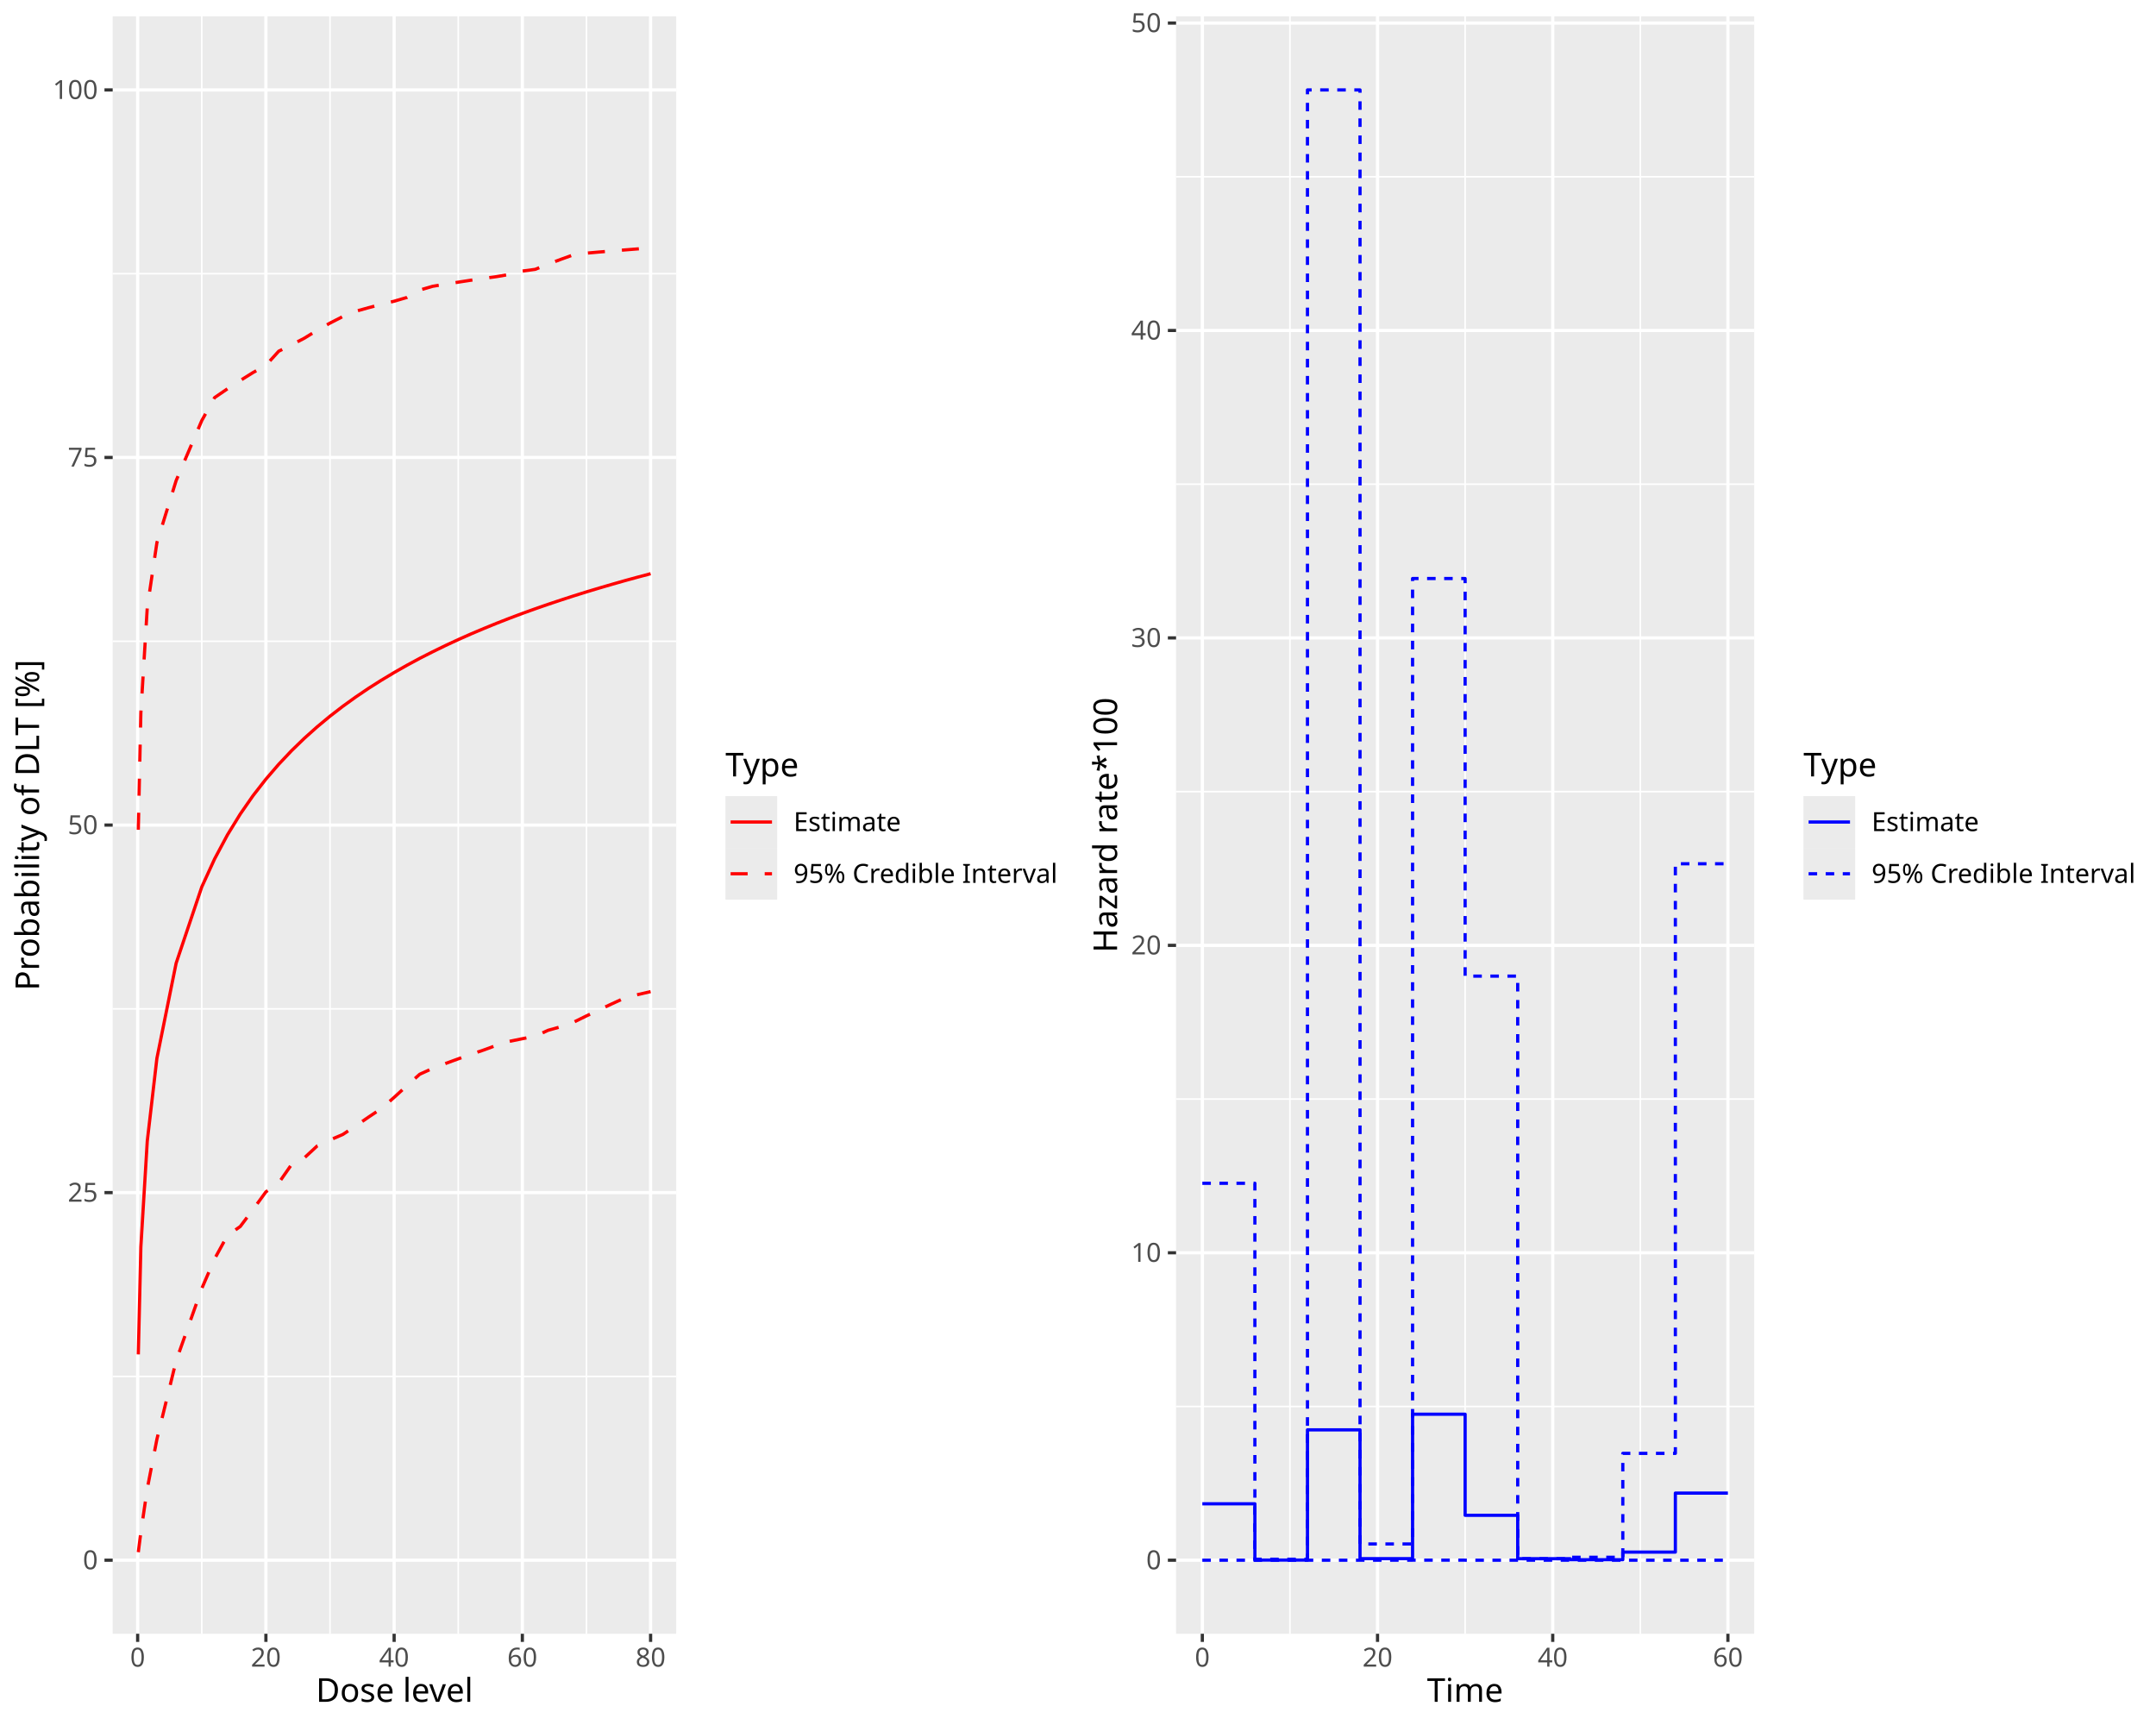
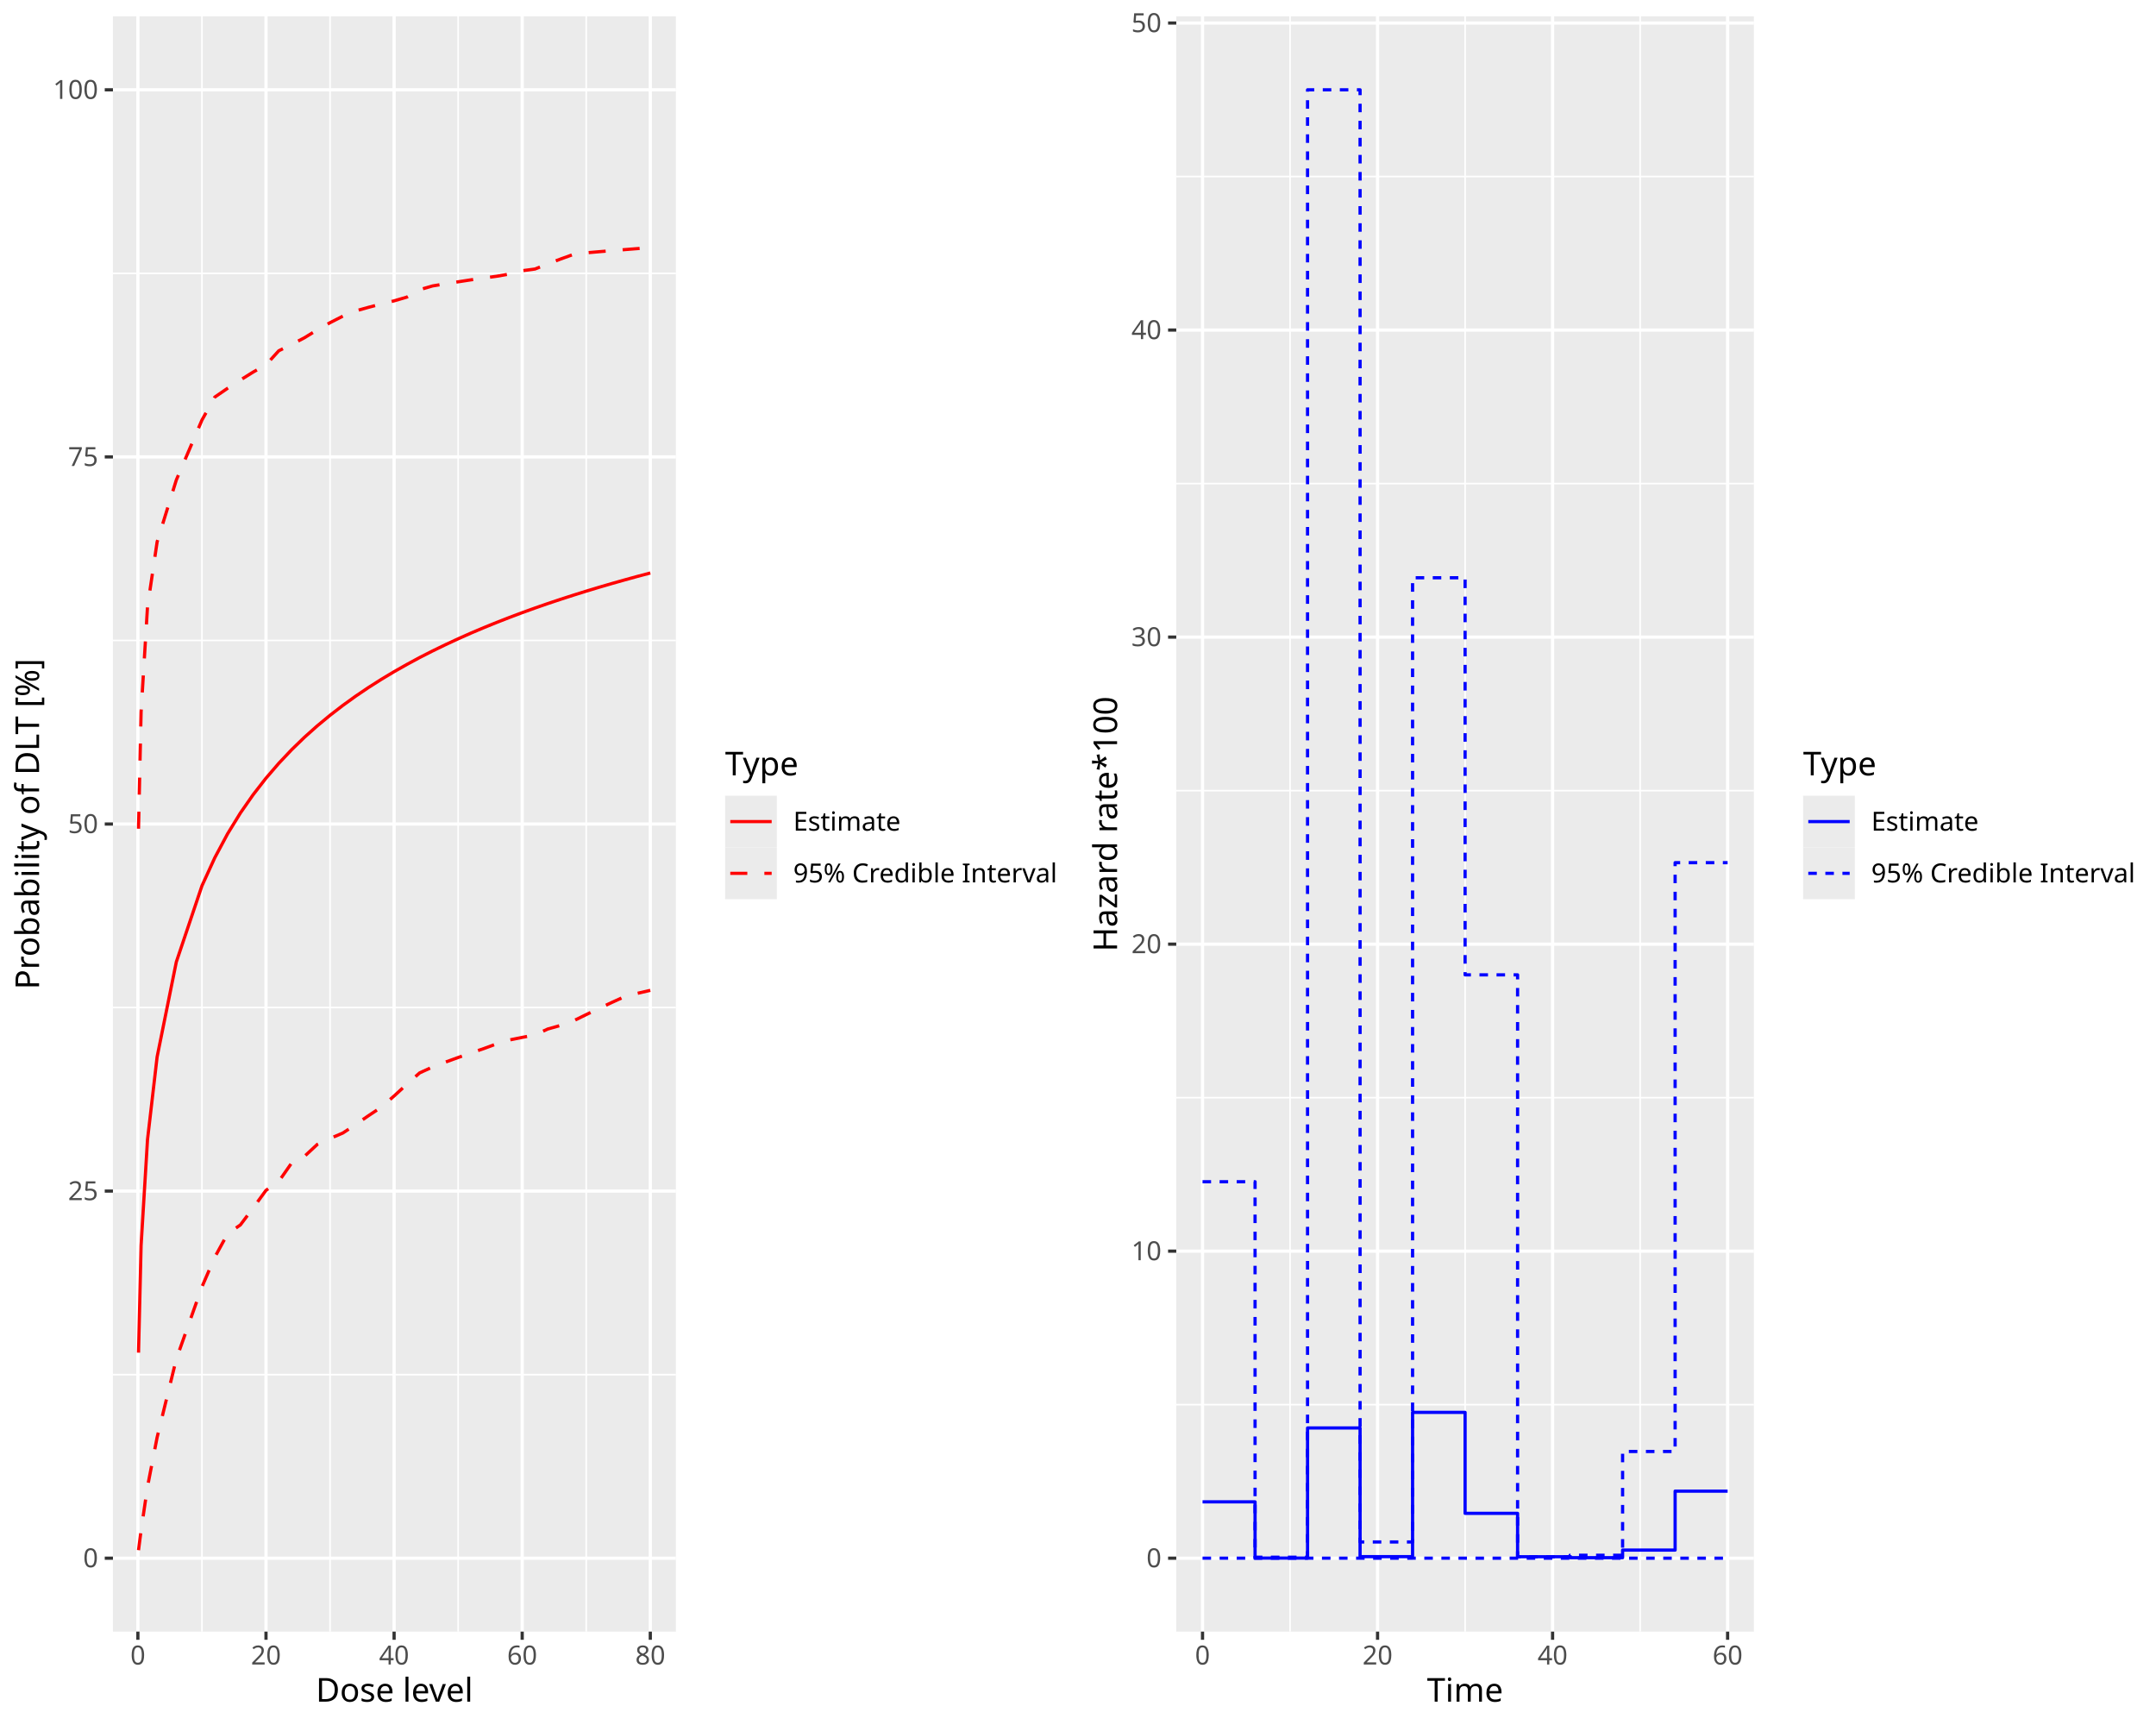
<svg xmlns="http://www.w3.org/2000/svg" class="svglite" data-engine-version="2.0" width="720.00pt" height="576.00pt" viewBox="0 0 720.00 576.00">
  <defs>
    <style type="text/css">
    .svglite line, .svglite polyline, .svglite polygon, .svglite path, .svglite rect, .svglite circle {
      fill: none;
      stroke: #000000;
      stroke-linecap: round;
      stroke-linejoin: round;
      stroke-miterlimit: 10.00;
    }
  </style>
  </defs>
  <rect width="100%" height="100%" style="stroke: none; fill: #FFFFFF;" />
  <defs>
    <clipPath id="cpMC4wMHw3MjAuMDB8MC4wMHw1NzYuMDA=">
      <rect x="0.00" y="0.00" width="720.00" height="576.00" />
    </clipPath>
  </defs>
  <g clip-path="url(#cpMC4wMHw3MjAuMDB8MC4wMHw1NzYuMDA=)">
</g>
  <defs>
    <clipPath id="cpMC4wMHwzNjAuMDB8MC4wMHw1NzYuMDA=">
      <rect x="0.00" y="0.00" width="360.00" height="576.00" />
    </clipPath>
  </defs>
  <g clip-path="url(#cpMC4wMHwzNjAuMDB8MC4wMHw1NzYuMDA=)">
    <rect x="0.00" y="0.00" width="360.00" height="576.00" style="stroke-width: 1.07; stroke: #FFFFFF; fill: #FFFFFF;" />
  </g>
  <g clip-path="url(#cpMC4wMHw3MjAuMDB8MC4wMHw1NzYuMDA=)">
</g>
  <defs>
-     <clipPath id="cpMzcuNjN8MjI1LjgyfDUuNDh8NTQ1LjUy">
-       <rect x="37.63" y="5.48" width="188.19" height="540.04" />
+     <clipPath id="cpMzcuNzJ8MjI1LjcxfDUuNDh8NTQ0Ljgx">
+       <rect x="37.72" y="5.48" width="187.99" height="539.33" />
    </clipPath>
  </defs>
-   <g clip-path="url(#cpMzcuNjN8MjI1LjgyfDUuNDh8NTQ1LjUy)">
-     <rect x="37.63" y="5.48" width="188.19" height="540.04" style="stroke-width: 1.07; stroke: none; fill: #EBEBEB;" />
-     <polyline points="37.63,459.60 225.82,459.60 " style="stroke-width: 0.53; stroke: #FFFFFF; stroke-linecap: butt;" />
-     <polyline points="37.63,336.87 225.82,336.87 " style="stroke-width: 0.53; stroke: #FFFFFF; stroke-linecap: butt;" />
-     <polyline points="37.63,214.13 225.82,214.13 " style="stroke-width: 0.53; stroke: #FFFFFF; stroke-linecap: butt;" />
-     <polyline points="37.63,91.39 225.82,91.39 " style="stroke-width: 0.53; stroke: #FFFFFF; stroke-linecap: butt;" />
-     <polyline points="67.38,545.52 67.38,5.48 " style="stroke-width: 0.53; stroke: #FFFFFF; stroke-linecap: butt;" />
-     <polyline points="110.21,545.52 110.21,5.48 " style="stroke-width: 0.53; stroke: #FFFFFF; stroke-linecap: butt;" />
-     <polyline points="153.03,545.52 153.03,5.48 " style="stroke-width: 0.53; stroke: #FFFFFF; stroke-linecap: butt;" />
-     <polyline points="195.85,545.52 195.85,5.48 " style="stroke-width: 0.53; stroke: #FFFFFF; stroke-linecap: butt;" />
-     <polyline points="37.63,520.97 225.82,520.97 " style="stroke-width: 1.07; stroke: #FFFFFF; stroke-linecap: butt;" />
-     <polyline points="37.63,398.23 225.82,398.23 " style="stroke-width: 1.07; stroke: #FFFFFF; stroke-linecap: butt;" />
-     <polyline points="37.63,275.50 225.82,275.50 " style="stroke-width: 1.07; stroke: #FFFFFF; stroke-linecap: butt;" />
-     <polyline points="37.63,152.76 225.82,152.76 " style="stroke-width: 1.07; stroke: #FFFFFF; stroke-linecap: butt;" />
-     <polyline points="37.63,30.03 225.82,30.03 " style="stroke-width: 1.07; stroke: #FFFFFF; stroke-linecap: butt;" />
-     <polyline points="45.97,545.52 45.97,5.48 " style="stroke-width: 1.07; stroke: #FFFFFF; stroke-linecap: butt;" />
-     <polyline points="88.80,545.52 88.80,5.48 " style="stroke-width: 1.07; stroke: #FFFFFF; stroke-linecap: butt;" />
-     <polyline points="131.62,545.52 131.62,5.48 " style="stroke-width: 1.07; stroke: #FFFFFF; stroke-linecap: butt;" />
-     <polyline points="174.44,545.52 174.44,5.48 " style="stroke-width: 1.07; stroke: #FFFFFF; stroke-linecap: butt;" />
-     <polyline points="217.27,545.52 217.27,5.48 " style="stroke-width: 1.07; stroke: #FFFFFF; stroke-linecap: butt;" />
-     <polyline points="46.19,518.29 47.04,511.64 49.18,497.09 52.40,480.57 58.82,454.40 67.38,430.26 71.67,420.34 75.95,412.53 80.23,409.55 84.51,403.85 88.80,397.97 93.08,394.98 97.36,388.86 101.64,386.62 105.93,382.64 110.21,380.65 114.49,378.81 118.77,375.98 123.05,373.03 127.34,370.17 131.62,366.43 135.90,362.50 140.18,358.70 144.47,356.75 148.75,355.13 153.03,353.56 157.31,352.05 161.60,350.59 165.88,349.01 170.16,347.71 174.44,346.84 178.72,346.01 183.01,344.04 187.29,342.83 191.57,341.32 195.85,339.22 200.14,337.16 204.42,335.16 208.70,333.20 212.98,332.11 217.27,331.11 " style="stroke-width: 1.07; stroke: #FF0000; stroke-dasharray: 5.69,5.69; stroke-linecap: butt;" />
-     <polyline points="46.19,452.25 47.04,416.38 49.18,381.05 52.40,353.36 58.82,321.63 67.38,296.17 71.67,286.80 75.95,278.79 80.23,271.83 84.51,265.67 88.80,260.17 93.08,255.20 97.36,250.67 101.64,246.52 105.93,242.69 110.21,239.14 114.49,235.84 118.77,232.76 123.05,229.86 127.34,227.14 131.62,224.57 135.90,222.14 140.18,219.83 144.47,217.65 148.75,215.56 153.03,213.57 157.31,211.67 161.60,209.86 165.88,208.11 170.16,206.44 174.44,204.83 178.72,203.29 183.01,201.80 187.29,200.37 191.57,198.98 195.85,197.64 200.14,196.35 204.42,195.10 208.70,193.88 212.98,192.71 217.27,191.57 " style="stroke-width: 1.07; stroke: #FF0000; stroke-linecap: butt;" />
-     <polyline points="46.19,277.07 47.04,238.04 49.18,202.90 52.40,181.18 58.82,160.48 67.38,140.45 71.67,132.76 75.95,129.83 80.23,127.06 84.51,124.39 88.80,121.99 93.08,117.27 97.36,115.16 101.64,112.93 105.93,110.28 110.21,107.88 114.49,105.69 118.77,103.95 123.05,102.75 127.34,101.63 131.62,100.58 135.90,99.32 140.18,96.85 144.47,95.60 148.75,94.89 153.03,94.22 157.31,93.56 161.60,92.94 165.88,92.36 170.16,91.62 174.44,90.51 178.72,89.94 183.01,88.22 187.29,86.60 191.57,85.06 195.85,84.53 200.14,84.15 204.42,83.80 208.70,83.45 212.98,83.11 217.27,82.78 " style="stroke-width: 1.07; stroke: #FF0000; stroke-dasharray: 5.69,5.69; stroke-linecap: butt;" />
+   <g clip-path="url(#cpMzcuNzJ8MjI1LjcxfDUuNDh8NTQ0Ljgx)">
+     <rect x="37.72" y="5.48" width="187.99" height="539.33" style="stroke-width: 1.07; stroke: none; fill: #EBEBEB;" />
+     <polyline points="37.72,459.01 225.71,459.01 " style="stroke-width: 0.53; stroke: #FFFFFF; stroke-linecap: butt;" />
+     <polyline points="37.72,336.43 225.71,336.43 " style="stroke-width: 0.53; stroke: #FFFFFF; stroke-linecap: butt;" />
+     <polyline points="37.72,213.86 225.71,213.86 " style="stroke-width: 0.53; stroke: #FFFFFF; stroke-linecap: butt;" />
+     <polyline points="37.72,91.28 225.71,91.28 " style="stroke-width: 0.53; stroke: #FFFFFF; stroke-linecap: butt;" />
+     <polyline points="67.44,544.81 67.44,5.48 " style="stroke-width: 0.53; stroke: #FFFFFF; stroke-linecap: butt;" />
+     <polyline points="110.22,544.81 110.22,5.48 " style="stroke-width: 0.53; stroke: #FFFFFF; stroke-linecap: butt;" />
+     <polyline points="153.00,544.81 153.00,5.48 " style="stroke-width: 0.53; stroke: #FFFFFF; stroke-linecap: butt;" />
+     <polyline points="195.78,544.81 195.78,5.48 " style="stroke-width: 0.53; stroke: #FFFFFF; stroke-linecap: butt;" />
+     <polyline points="37.72,520.30 225.71,520.30 " style="stroke-width: 1.07; stroke: #FFFFFF; stroke-linecap: butt;" />
+     <polyline points="37.72,397.72 225.71,397.72 " style="stroke-width: 1.07; stroke: #FFFFFF; stroke-linecap: butt;" />
+     <polyline points="37.72,275.15 225.71,275.15 " style="stroke-width: 1.07; stroke: #FFFFFF; stroke-linecap: butt;" />
+     <polyline points="37.72,152.57 225.71,152.57 " style="stroke-width: 1.07; stroke: #FFFFFF; stroke-linecap: butt;" />
+     <polyline points="37.72,29.99 225.71,29.99 " style="stroke-width: 1.07; stroke: #FFFFFF; stroke-linecap: butt;" />
+     <polyline points="46.05,544.81 46.05,5.48 " style="stroke-width: 1.07; stroke: #FFFFFF; stroke-linecap: butt;" />
+     <polyline points="88.83,544.81 88.83,5.48 " style="stroke-width: 1.07; stroke: #FFFFFF; stroke-linecap: butt;" />
+     <polyline points="131.61,544.81 131.61,5.48 " style="stroke-width: 1.07; stroke: #FFFFFF; stroke-linecap: butt;" />
+     <polyline points="174.39,544.81 174.39,5.48 " style="stroke-width: 1.07; stroke: #FFFFFF; stroke-linecap: butt;" />
+     <polyline points="217.17,544.81 217.17,5.48 " style="stroke-width: 1.07; stroke: #FFFFFF; stroke-linecap: butt;" />
+     <polyline points="46.26,517.62 47.12,510.98 49.26,496.45 52.47,479.95 58.88,453.81 67.44,429.71 71.72,419.80 75.99,412.00 80.27,409.02 84.55,403.33 88.83,397.46 93.11,394.47 97.38,388.36 101.66,386.13 105.94,382.15 110.22,380.16 114.50,378.33 118.77,375.50 123.05,372.55 127.33,369.69 131.61,365.96 135.89,362.03 140.16,358.24 144.44,356.29 148.72,354.67 153.00,353.11 157.27,351.60 161.55,350.14 165.83,348.56 170.11,347.26 174.39,346.40 178.66,345.57 182.94,343.60 187.22,342.39 191.50,340.88 195.78,338.78 200.05,336.73 204.33,334.73 208.61,332.77 212.89,331.68 217.17,330.69 " style="stroke-width: 1.07; stroke: #FF0000; stroke-dasharray: 5.69,5.69; stroke-linecap: butt;" />
+     <polyline points="46.26,451.67 47.12,415.84 49.26,380.56 52.47,352.91 58.88,321.21 67.44,295.79 71.72,286.43 75.99,278.44 80.27,271.48 84.55,265.34 88.83,259.84 93.11,254.87 97.38,250.35 101.66,246.20 105.94,242.38 110.22,238.84 114.50,235.54 118.77,232.46 123.05,229.57 127.33,226.85 131.61,224.28 135.89,221.86 140.16,219.55 144.44,217.37 148.72,215.29 153.00,213.30 157.27,211.40 161.55,209.59 165.83,207.85 170.11,206.18 174.39,204.57 178.66,203.03 182.94,201.54 187.22,200.11 191.50,198.73 195.78,197.39 200.05,196.10 204.33,194.85 208.61,193.64 212.89,192.46 217.17,191.33 " style="stroke-width: 1.07; stroke: #FF0000; stroke-linecap: butt;" />
+     <polyline points="46.26,276.72 47.12,237.73 49.26,202.64 52.47,180.95 58.88,160.28 67.44,140.27 71.72,132.60 75.99,129.66 80.27,126.90 84.55,124.23 88.83,121.83 93.11,117.12 97.38,115.02 101.66,112.79 105.94,110.15 110.22,107.75 114.50,105.56 118.77,103.82 123.05,102.62 127.33,101.50 131.61,100.46 135.89,99.20 140.16,96.73 144.44,95.48 148.72,94.78 153.00,94.10 157.27,93.44 161.55,92.83 165.83,92.25 170.11,91.51 174.39,90.40 178.66,89.83 182.94,88.11 187.22,86.49 191.50,84.95 195.78,84.42 200.05,84.05 204.33,83.69 208.61,83.35 212.89,83.01 217.17,82.68 " style="stroke-width: 1.07; stroke: #FF0000; stroke-dasharray: 5.69,5.69; stroke-linecap: butt;" />
  </g>
  <g clip-path="url(#cpMC4wMHw3MjAuMDB8MC4wMHw1NzYuMDA=)">
-     <text x="32.70" y="524.00" text-anchor="end" style="font-size: 8.80px; fill: #4D4D4D; font-family: sans;" textLength="4.89px" lengthAdjust="spacingAndGlyphs">0</text>
-     <text x="32.70" y="401.26" text-anchor="end" style="font-size: 8.80px; fill: #4D4D4D; font-family: sans;" textLength="9.79px" lengthAdjust="spacingAndGlyphs">25</text>
-     <text x="32.70" y="278.53" text-anchor="end" style="font-size: 8.80px; fill: #4D4D4D; font-family: sans;" textLength="9.79px" lengthAdjust="spacingAndGlyphs">50</text>
-     <text x="32.70" y="155.79" text-anchor="end" style="font-size: 8.80px; fill: #4D4D4D; font-family: sans;" textLength="9.79px" lengthAdjust="spacingAndGlyphs">75</text>
-     <text x="32.70" y="33.05" text-anchor="end" style="font-size: 8.80px; fill: #4D4D4D; font-family: sans;" textLength="14.68px" lengthAdjust="spacingAndGlyphs">100</text>
-     <polyline points="34.89,520.97 37.63,520.97 " style="stroke-width: 1.07; stroke: #333333; stroke-linecap: butt;" />
-     <polyline points="34.89,398.23 37.63,398.23 " style="stroke-width: 1.07; stroke: #333333; stroke-linecap: butt;" />
-     <polyline points="34.89,275.50 37.63,275.50 " style="stroke-width: 1.07; stroke: #333333; stroke-linecap: butt;" />
-     <polyline points="34.89,152.76 37.63,152.76 " style="stroke-width: 1.07; stroke: #333333; stroke-linecap: butt;" />
-     <polyline points="34.89,30.03 37.63,30.03 " style="stroke-width: 1.07; stroke: #333333; stroke-linecap: butt;" />
-     <polyline points="45.97,548.26 45.97,545.52 " style="stroke-width: 1.07; stroke: #333333; stroke-linecap: butt;" />
-     <polyline points="88.80,548.26 88.80,545.52 " style="stroke-width: 1.07; stroke: #333333; stroke-linecap: butt;" />
-     <polyline points="131.62,548.26 131.62,545.52 " style="stroke-width: 1.07; stroke: #333333; stroke-linecap: butt;" />
-     <polyline points="174.44,548.26 174.44,545.52 " style="stroke-width: 1.07; stroke: #333333; stroke-linecap: butt;" />
-     <polyline points="217.27,548.26 217.27,545.52 " style="stroke-width: 1.07; stroke: #333333; stroke-linecap: butt;" />
-     <text x="45.97" y="556.51" text-anchor="middle" style="font-size: 8.80px; fill: #4D4D4D; font-family: sans;" textLength="4.89px" lengthAdjust="spacingAndGlyphs">0</text>
-     <text x="88.80" y="556.51" text-anchor="middle" style="font-size: 8.80px; fill: #4D4D4D; font-family: sans;" textLength="9.79px" lengthAdjust="spacingAndGlyphs">20</text>
-     <text x="131.62" y="556.51" text-anchor="middle" style="font-size: 8.80px; fill: #4D4D4D; font-family: sans;" textLength="9.79px" lengthAdjust="spacingAndGlyphs">40</text>
-     <text x="174.44" y="556.51" text-anchor="middle" style="font-size: 8.80px; fill: #4D4D4D; font-family: sans;" textLength="9.79px" lengthAdjust="spacingAndGlyphs">60</text>
-     <text x="217.27" y="556.51" text-anchor="middle" style="font-size: 8.80px; fill: #4D4D4D; font-family: sans;" textLength="9.79px" lengthAdjust="spacingAndGlyphs">80</text>
-     <text x="131.73" y="568.27" text-anchor="middle" style="font-size: 11.00px; font-family: sans;" textLength="51.37px" lengthAdjust="spacingAndGlyphs">Dose level</text>
-     <text transform="translate(13.05,275.50) rotate(-90)" text-anchor="middle" style="font-size: 11.00px; font-family: sans;" textLength="106.38px" lengthAdjust="spacingAndGlyphs">Probability of DLT [%]</text>
-     <rect x="236.78" y="245.12" width="117.74" height="60.76" style="stroke-width: 1.07; stroke: none; fill: #FFFFFF;" />
-     <text x="242.26" y="259.26" style="font-size: 11.00px; font-family: sans;" textLength="24.46px" lengthAdjust="spacingAndGlyphs">Type</text>
-     <rect x="242.26" y="265.84" width="17.28" height="17.28" style="stroke-width: 1.07; stroke: none; fill: #EBEBEB;" />
-     <line x1="243.99" y1="274.48" x2="257.81" y2="274.48" style="stroke-width: 1.07; stroke: #FF0000; stroke-linecap: butt;" />
-     <rect x="242.26" y="283.12" width="17.28" height="17.28" style="stroke-width: 1.07; stroke: none; fill: #EBEBEB;" />
-     <line x1="243.99" y1="291.76" x2="257.81" y2="291.76" style="stroke-width: 1.07; stroke: #FF0000; stroke-dasharray: 5.69,5.69; stroke-linecap: butt;" />
-     <text x="265.02" y="277.51" style="font-size: 8.80px; font-family: sans;" textLength="34.24px" lengthAdjust="spacingAndGlyphs">Estimate</text>
-     <text x="265.02" y="294.79" style="font-size: 8.80px; font-family: sans;" textLength="84.14px" lengthAdjust="spacingAndGlyphs">95% Credible Interval</text>
+     <text x="32.79" y="523.33" text-anchor="end" style="font-size: 8.80px; fill: #4D4D4D; font-family: sans;" textLength="4.89px" lengthAdjust="spacingAndGlyphs">0</text>
+     <text x="32.79" y="400.75" text-anchor="end" style="font-size: 8.80px; fill: #4D4D4D; font-family: sans;" textLength="9.79px" lengthAdjust="spacingAndGlyphs">25</text>
+     <text x="32.79" y="278.17" text-anchor="end" style="font-size: 8.80px; fill: #4D4D4D; font-family: sans;" textLength="9.79px" lengthAdjust="spacingAndGlyphs">50</text>
+     <text x="32.79" y="155.60" text-anchor="end" style="font-size: 8.80px; fill: #4D4D4D; font-family: sans;" textLength="9.79px" lengthAdjust="spacingAndGlyphs">75</text>
+     <text x="32.79" y="33.02" text-anchor="end" style="font-size: 8.80px; fill: #4D4D4D; font-family: sans;" textLength="14.68px" lengthAdjust="spacingAndGlyphs">100</text>
+     <polyline points="34.98,520.30 37.72,520.30 " style="stroke-width: 1.07; stroke: #333333; stroke-linecap: butt;" />
+     <polyline points="34.98,397.72 37.72,397.72 " style="stroke-width: 1.07; stroke: #333333; stroke-linecap: butt;" />
+     <polyline points="34.98,275.15 37.72,275.15 " style="stroke-width: 1.07; stroke: #333333; stroke-linecap: butt;" />
+     <polyline points="34.98,152.57 37.72,152.57 " style="stroke-width: 1.07; stroke: #333333; stroke-linecap: butt;" />
+     <polyline points="34.98,29.99 37.72,29.99 " style="stroke-width: 1.07; stroke: #333333; stroke-linecap: butt;" />
+     <polyline points="46.05,547.55 46.05,544.81 " style="stroke-width: 1.07; stroke: #333333; stroke-linecap: butt;" />
+     <polyline points="88.83,547.55 88.83,544.81 " style="stroke-width: 1.07; stroke: #333333; stroke-linecap: butt;" />
+     <polyline points="131.61,547.55 131.61,544.81 " style="stroke-width: 1.07; stroke: #333333; stroke-linecap: butt;" />
+     <polyline points="174.39,547.55 174.39,544.81 " style="stroke-width: 1.07; stroke: #333333; stroke-linecap: butt;" />
+     <polyline points="217.17,547.55 217.17,544.81 " style="stroke-width: 1.07; stroke: #333333; stroke-linecap: butt;" />
+     <text x="46.05" y="555.80" text-anchor="middle" style="font-size: 8.80px; fill: #4D4D4D; font-family: sans;" textLength="4.89px" lengthAdjust="spacingAndGlyphs">0</text>
+     <text x="88.83" y="555.80" text-anchor="middle" style="font-size: 8.80px; fill: #4D4D4D; font-family: sans;" textLength="9.79px" lengthAdjust="spacingAndGlyphs">20</text>
+     <text x="131.61" y="555.80" text-anchor="middle" style="font-size: 8.80px; fill: #4D4D4D; font-family: sans;" textLength="9.79px" lengthAdjust="spacingAndGlyphs">40</text>
+     <text x="174.39" y="555.80" text-anchor="middle" style="font-size: 8.80px; fill: #4D4D4D; font-family: sans;" textLength="9.79px" lengthAdjust="spacingAndGlyphs">60</text>
+     <text x="217.17" y="555.80" text-anchor="middle" style="font-size: 8.80px; fill: #4D4D4D; font-family: sans;" textLength="9.79px" lengthAdjust="spacingAndGlyphs">80</text>
+     <text x="131.71" y="568.21" text-anchor="middle" style="font-size: 11.00px; font-family: sans;" textLength="51.37px" lengthAdjust="spacingAndGlyphs">Dose level</text>
+     <text transform="translate(13.05,275.15) rotate(-90)" text-anchor="middle" style="font-size: 11.00px; font-family: sans;" textLength="106.38px" lengthAdjust="spacingAndGlyphs">Probability of DLT [%]</text>
+     <rect x="236.67" y="244.55" width="117.85" height="61.19" style="stroke-width: 1.07; stroke: none; fill: #FFFFFF;" />
+     <text x="242.15" y="258.91" style="font-size: 11.00px; font-family: sans;" textLength="24.46px" lengthAdjust="spacingAndGlyphs">Type</text>
+     <rect x="242.15" y="265.70" width="17.28" height="17.28" style="stroke-width: 1.07; stroke: none; fill: #EBEBEB;" />
+     <line x1="243.88" y1="274.34" x2="257.70" y2="274.34" style="stroke-width: 1.07; stroke: #FF0000; stroke-linecap: butt;" />
+     <rect x="242.15" y="282.98" width="17.28" height="17.28" style="stroke-width: 1.07; stroke: none; fill: #EBEBEB;" />
+     <line x1="243.88" y1="291.62" x2="257.70" y2="291.62" style="stroke-width: 1.07; stroke: #FF0000; stroke-dasharray: 5.69,5.69; stroke-linecap: butt;" />
+     <text x="264.91" y="277.37" style="font-size: 8.80px; font-family: sans;" textLength="34.24px" lengthAdjust="spacingAndGlyphs">Estimate</text>
+     <text x="264.91" y="294.65" style="font-size: 8.80px; font-family: sans;" textLength="84.14px" lengthAdjust="spacingAndGlyphs">95% Credible Interval</text>
  </g>
  <defs>
    <clipPath id="cpMzYwLjAwfDcyMC4wMHwwLjAwfDU3Ni4wMA==">
      <rect x="360.00" y="0.00" width="360.00" height="576.00" />
    </clipPath>
  </defs>
  <g clip-path="url(#cpMzYwLjAwfDcyMC4wMHwwLjAwfDU3Ni4wMA==)">
    <rect x="360.00" y="0.00" width="360.00" height="576.00" style="stroke-width: 1.07; stroke: #FFFFFF; fill: #FFFFFF;" />
  </g>
  <g clip-path="url(#cpMC4wMHw3MjAuMDB8MC4wMHw1NzYuMDA=)">
</g>
  <defs>
-     <clipPath id="cpMzkyLjc1fDU4NS44Mnw1LjQ4fDU0NS41Mg==">
-       <rect x="392.75" y="5.48" width="193.07" height="540.04" />
+     <clipPath id="cpMzkyLjgyfDU4NS43MXw1LjQ4fDU0NC44MQ==">
+       <rect x="392.82" y="5.48" width="192.89" height="539.33" />
    </clipPath>
  </defs>
-   <g clip-path="url(#cpMzkyLjc1fDU4NS44Mnw1LjQ4fDU0NS41Mg==)">
-     <rect x="392.75" y="5.48" width="193.07" height="540.04" style="stroke-width: 1.07; stroke: none; fill: #EBEBEB;" />
-     <polyline points="392.75,469.64 585.82,469.64 " style="stroke-width: 0.53; stroke: #FFFFFF; stroke-linecap: butt;" />
-     <polyline points="392.75,366.99 585.82,366.99 " style="stroke-width: 0.53; stroke: #FFFFFF; stroke-linecap: butt;" />
-     <polyline points="392.75,264.33 585.82,264.33 " style="stroke-width: 0.53; stroke: #FFFFFF; stroke-linecap: butt;" />
-     <polyline points="392.75,161.68 585.82,161.68 " style="stroke-width: 0.53; stroke: #FFFFFF; stroke-linecap: butt;" />
-     <polyline points="392.75,59.02 585.82,59.02 " style="stroke-width: 0.53; stroke: #FFFFFF; stroke-linecap: butt;" />
-     <polyline points="430.78,545.52 430.78,5.48 " style="stroke-width: 0.53; stroke: #FFFFFF; stroke-linecap: butt;" />
-     <polyline points="489.28,545.52 489.28,5.48 " style="stroke-width: 0.53; stroke: #FFFFFF; stroke-linecap: butt;" />
-     <polyline points="547.79,545.52 547.79,5.48 " style="stroke-width: 0.53; stroke: #FFFFFF; stroke-linecap: butt;" />
-     <polyline points="392.75,520.97 585.82,520.97 " style="stroke-width: 1.07; stroke: #FFFFFF; stroke-linecap: butt;" />
-     <polyline points="392.75,418.32 585.82,418.32 " style="stroke-width: 1.07; stroke: #FFFFFF; stroke-linecap: butt;" />
-     <polyline points="392.75,315.66 585.82,315.66 " style="stroke-width: 1.07; stroke: #FFFFFF; stroke-linecap: butt;" />
-     <polyline points="392.75,213.01 585.82,213.01 " style="stroke-width: 1.07; stroke: #FFFFFF; stroke-linecap: butt;" />
-     <polyline points="392.75,110.35 585.82,110.35 " style="stroke-width: 1.07; stroke: #FFFFFF; stroke-linecap: butt;" />
-     <polyline points="392.75,7.70 585.82,7.70 " style="stroke-width: 1.07; stroke: #FFFFFF; stroke-linecap: butt;" />
-     <polyline points="401.52,545.52 401.52,5.48 " style="stroke-width: 1.07; stroke: #FFFFFF; stroke-linecap: butt;" />
-     <polyline points="460.03,545.52 460.03,5.48 " style="stroke-width: 1.07; stroke: #FFFFFF; stroke-linecap: butt;" />
-     <polyline points="518.54,545.52 518.54,5.48 " style="stroke-width: 1.07; stroke: #FFFFFF; stroke-linecap: butt;" />
-     <polyline points="577.04,545.52 577.04,5.48 " style="stroke-width: 1.07; stroke: #FFFFFF; stroke-linecap: butt;" />
-     <polyline points="401.52,520.97 419.07,520.97 419.07,520.97 436.63,520.97 436.63,520.97 454.18,520.97 454.18,520.97 471.73,520.97 471.73,520.96 489.28,520.96 489.28,520.97 506.84,520.97 506.84,520.97 524.39,520.97 524.39,520.97 541.94,520.97 541.94,520.97 559.49,520.97 559.49,520.97 577.04,520.97 577.04,520.97 " style="stroke-width: 1.07; stroke: #0000FF; stroke-dasharray: 2.85,2.85; stroke-linecap: butt;" />
-     <polyline points="401.52,502.14 419.07,502.14 419.07,520.94 436.63,520.94 436.63,477.44 454.18,477.44 454.18,520.45 471.73,520.45 471.73,472.22 489.28,472.22 489.28,505.98 506.84,505.98 506.84,520.48 524.39,520.48 524.39,520.81 541.94,520.81 541.94,518.26 559.49,518.26 559.49,498.56 577.04,498.56 577.04,498.56 " style="stroke-width: 1.07; stroke: #0000FF; stroke-linecap: butt;" />
-     <polyline points="401.52,395.11 419.07,395.11 419.07,520.64 436.63,520.64 436.63,30.03 454.18,30.03 454.18,515.55 471.73,515.55 471.73,193.17 489.28,193.17 489.28,325.94 506.84,325.94 506.84,520.47 524.39,520.47 524.39,520.00 541.94,520.00 541.94,485.30 559.49,485.30 559.49,288.43 577.04,288.43 577.04,288.43 " style="stroke-width: 1.07; stroke: #0000FF; stroke-dasharray: 2.85,2.85; stroke-linecap: butt;" />
+   <g clip-path="url(#cpMzkyLjgyfDU4NS43MXw1LjQ4fDU0NC44MQ==)">
+     <rect x="392.82" y="5.48" width="192.89" height="539.33" style="stroke-width: 1.07; stroke: none; fill: #EBEBEB;" />
+     <polyline points="392.82,469.04 585.71,469.04 " style="stroke-width: 0.53; stroke: #FFFFFF; stroke-linecap: butt;" />
+     <polyline points="392.82,366.52 585.71,366.52 " style="stroke-width: 0.53; stroke: #FFFFFF; stroke-linecap: butt;" />
+     <polyline points="392.82,264.00 585.71,264.00 " style="stroke-width: 0.53; stroke: #FFFFFF; stroke-linecap: butt;" />
+     <polyline points="392.82,161.47 585.71,161.47 " style="stroke-width: 0.53; stroke: #FFFFFF; stroke-linecap: butt;" />
+     <polyline points="392.82,58.95 585.71,58.95 " style="stroke-width: 0.53; stroke: #FFFFFF; stroke-linecap: butt;" />
+     <polyline points="430.82,544.81 430.82,5.48 " style="stroke-width: 0.53; stroke: #FFFFFF; stroke-linecap: butt;" />
+     <polyline points="489.27,544.81 489.27,5.48 " style="stroke-width: 0.53; stroke: #FFFFFF; stroke-linecap: butt;" />
+     <polyline points="547.72,544.81 547.72,5.48 " style="stroke-width: 0.53; stroke: #FFFFFF; stroke-linecap: butt;" />
+     <polyline points="392.82,520.30 585.71,520.30 " style="stroke-width: 1.07; stroke: #FFFFFF; stroke-linecap: butt;" />
+     <polyline points="392.82,417.78 585.71,417.78 " style="stroke-width: 1.07; stroke: #FFFFFF; stroke-linecap: butt;" />
+     <polyline points="392.82,315.26 585.71,315.26 " style="stroke-width: 1.07; stroke: #FFFFFF; stroke-linecap: butt;" />
+     <polyline points="392.82,212.73 585.71,212.73 " style="stroke-width: 1.07; stroke: #FFFFFF; stroke-linecap: butt;" />
+     <polyline points="392.82,110.21 585.71,110.21 " style="stroke-width: 1.07; stroke: #FFFFFF; stroke-linecap: butt;" />
+     <polyline points="392.82,7.69 585.71,7.69 " style="stroke-width: 1.07; stroke: #FFFFFF; stroke-linecap: butt;" />
+     <polyline points="401.59,544.81 401.59,5.48 " style="stroke-width: 1.07; stroke: #FFFFFF; stroke-linecap: butt;" />
+     <polyline points="460.04,544.81 460.04,5.48 " style="stroke-width: 1.07; stroke: #FFFFFF; stroke-linecap: butt;" />
+     <polyline points="518.49,544.81 518.49,5.48 " style="stroke-width: 1.07; stroke: #FFFFFF; stroke-linecap: butt;" />
+     <polyline points="576.94,544.81 576.94,5.48 " style="stroke-width: 1.07; stroke: #FFFFFF; stroke-linecap: butt;" />
+     <polyline points="401.59,520.29 419.13,520.29 419.13,520.30 436.66,520.30 436.66,520.29 454.20,520.29 454.20,520.30 471.73,520.30 471.73,520.29 489.27,520.29 489.27,520.30 506.80,520.30 506.80,520.30 524.34,520.30 524.34,520.30 541.87,520.30 541.87,520.30 559.41,520.30 559.41,520.30 576.94,520.30 576.94,520.30 " style="stroke-width: 1.07; stroke: #0000FF; stroke-dasharray: 2.85,2.85; stroke-linecap: butt;" />
+     <polyline points="401.59,501.49 419.13,501.49 419.13,520.27 436.66,520.27 436.66,476.82 454.20,476.82 454.20,519.78 471.73,519.78 471.73,471.61 489.27,471.61 489.27,505.33 506.80,505.33 506.80,519.81 524.34,519.81 524.34,520.13 541.87,520.13 541.87,517.59 559.41,517.59 559.41,497.91 576.94,497.91 576.94,497.91 " style="stroke-width: 1.07; stroke: #0000FF; stroke-linecap: butt;" />
+     <polyline points="401.59,394.60 419.13,394.60 419.13,519.97 436.66,519.97 436.66,29.99 454.20,29.99 454.20,514.89 471.73,514.89 471.73,192.92 489.27,192.92 489.27,325.52 506.80,325.52 506.80,519.80 524.34,519.80 524.34,519.32 541.87,519.32 541.87,484.67 559.41,484.67 559.41,288.06 576.94,288.06 576.94,288.06 " style="stroke-width: 1.07; stroke: #0000FF; stroke-dasharray: 2.85,2.85; stroke-linecap: butt;" />
  </g>
  <g clip-path="url(#cpMC4wMHw3MjAuMDB8MC4wMHw1NzYuMDA=)">
-     <text x="387.81" y="524.00" text-anchor="end" style="font-size: 8.80px; fill: #4D4D4D; font-family: sans;" textLength="4.89px" lengthAdjust="spacingAndGlyphs">0</text>
-     <text x="387.81" y="421.34" text-anchor="end" style="font-size: 8.80px; fill: #4D4D4D; font-family: sans;" textLength="9.79px" lengthAdjust="spacingAndGlyphs">10</text>
-     <text x="387.81" y="318.69" text-anchor="end" style="font-size: 8.80px; fill: #4D4D4D; font-family: sans;" textLength="9.79px" lengthAdjust="spacingAndGlyphs">20</text>
-     <text x="387.81" y="216.03" text-anchor="end" style="font-size: 8.80px; fill: #4D4D4D; font-family: sans;" textLength="9.79px" lengthAdjust="spacingAndGlyphs">30</text>
-     <text x="387.81" y="113.38" text-anchor="end" style="font-size: 8.80px; fill: #4D4D4D; font-family: sans;" textLength="9.79px" lengthAdjust="spacingAndGlyphs">40</text>
-     <text x="387.81" y="10.72" text-anchor="end" style="font-size: 8.80px; fill: #4D4D4D; font-family: sans;" textLength="9.79px" lengthAdjust="spacingAndGlyphs">50</text>
-     <polyline points="390.01,520.97 392.75,520.97 " style="stroke-width: 1.07; stroke: #333333; stroke-linecap: butt;" />
-     <polyline points="390.01,418.32 392.75,418.32 " style="stroke-width: 1.07; stroke: #333333; stroke-linecap: butt;" />
-     <polyline points="390.01,315.66 392.75,315.66 " style="stroke-width: 1.07; stroke: #333333; stroke-linecap: butt;" />
-     <polyline points="390.01,213.01 392.75,213.01 " style="stroke-width: 1.07; stroke: #333333; stroke-linecap: butt;" />
-     <polyline points="390.01,110.35 392.75,110.35 " style="stroke-width: 1.07; stroke: #333333; stroke-linecap: butt;" />
-     <polyline points="390.01,7.70 392.75,7.70 " style="stroke-width: 1.07; stroke: #333333; stroke-linecap: butt;" />
-     <polyline points="401.52,548.26 401.52,545.52 " style="stroke-width: 1.07; stroke: #333333; stroke-linecap: butt;" />
-     <polyline points="460.03,548.26 460.03,545.52 " style="stroke-width: 1.07; stroke: #333333; stroke-linecap: butt;" />
-     <polyline points="518.54,548.26 518.54,545.52 " style="stroke-width: 1.07; stroke: #333333; stroke-linecap: butt;" />
-     <polyline points="577.04,548.26 577.04,545.52 " style="stroke-width: 1.07; stroke: #333333; stroke-linecap: butt;" />
-     <text x="401.52" y="556.51" text-anchor="middle" style="font-size: 8.80px; fill: #4D4D4D; font-family: sans;" textLength="4.89px" lengthAdjust="spacingAndGlyphs">0</text>
-     <text x="460.03" y="556.51" text-anchor="middle" style="font-size: 8.80px; fill: #4D4D4D; font-family: sans;" textLength="9.79px" lengthAdjust="spacingAndGlyphs">20</text>
-     <text x="518.54" y="556.51" text-anchor="middle" style="font-size: 8.80px; fill: #4D4D4D; font-family: sans;" textLength="9.79px" lengthAdjust="spacingAndGlyphs">40</text>
-     <text x="577.04" y="556.51" text-anchor="middle" style="font-size: 8.80px; fill: #4D4D4D; font-family: sans;" textLength="9.79px" lengthAdjust="spacingAndGlyphs">60</text>
-     <text x="489.28" y="568.27" text-anchor="middle" style="font-size: 11.00px; font-family: sans;" textLength="24.45px" lengthAdjust="spacingAndGlyphs">Time</text>
-     <text transform="translate(373.05,275.50) rotate(-90)" text-anchor="middle" style="font-size: 11.00px; font-family: sans;" textLength="80.12px" lengthAdjust="spacingAndGlyphs">Hazard rate*100</text>
-     <rect x="596.78" y="245.12" width="117.74" height="60.76" style="stroke-width: 1.07; stroke: none; fill: #FFFFFF;" />
-     <text x="602.26" y="259.26" style="font-size: 11.00px; font-family: sans;" textLength="24.46px" lengthAdjust="spacingAndGlyphs">Type</text>
-     <rect x="602.26" y="265.84" width="17.28" height="17.28" style="stroke-width: 1.07; stroke: none; fill: #EBEBEB;" />
-     <line x1="603.99" y1="274.48" x2="617.81" y2="274.48" style="stroke-width: 1.07; stroke: #0000FF; stroke-linecap: butt;" />
-     <rect x="602.26" y="283.12" width="17.28" height="17.28" style="stroke-width: 1.07; stroke: none; fill: #EBEBEB;" />
-     <line x1="603.99" y1="291.76" x2="617.81" y2="291.76" style="stroke-width: 1.07; stroke: #0000FF; stroke-dasharray: 2.85,2.85; stroke-linecap: butt;" />
-     <text x="625.02" y="277.51" style="font-size: 8.80px; font-family: sans;" textLength="34.24px" lengthAdjust="spacingAndGlyphs">Estimate</text>
-     <text x="625.02" y="294.79" style="font-size: 8.80px; font-family: sans;" textLength="84.14px" lengthAdjust="spacingAndGlyphs">95% Credible Interval</text>
+     <text x="387.89" y="523.33" text-anchor="end" style="font-size: 8.80px; fill: #4D4D4D; font-family: sans;" textLength="4.89px" lengthAdjust="spacingAndGlyphs">0</text>
+     <text x="387.89" y="420.80" text-anchor="end" style="font-size: 8.80px; fill: #4D4D4D; font-family: sans;" textLength="9.79px" lengthAdjust="spacingAndGlyphs">10</text>
+     <text x="387.89" y="318.28" text-anchor="end" style="font-size: 8.80px; fill: #4D4D4D; font-family: sans;" textLength="9.79px" lengthAdjust="spacingAndGlyphs">20</text>
+     <text x="387.89" y="215.76" text-anchor="end" style="font-size: 8.80px; fill: #4D4D4D; font-family: sans;" textLength="9.79px" lengthAdjust="spacingAndGlyphs">30</text>
+     <text x="387.89" y="113.24" text-anchor="end" style="font-size: 8.80px; fill: #4D4D4D; font-family: sans;" textLength="9.79px" lengthAdjust="spacingAndGlyphs">40</text>
+     <text x="387.89" y="10.72" text-anchor="end" style="font-size: 8.80px; fill: #4D4D4D; font-family: sans;" textLength="9.79px" lengthAdjust="spacingAndGlyphs">50</text>
+     <polyline points="390.08,520.30 392.82,520.30 " style="stroke-width: 1.07; stroke: #333333; stroke-linecap: butt;" />
+     <polyline points="390.08,417.78 392.82,417.78 " style="stroke-width: 1.07; stroke: #333333; stroke-linecap: butt;" />
+     <polyline points="390.08,315.26 392.82,315.26 " style="stroke-width: 1.07; stroke: #333333; stroke-linecap: butt;" />
+     <polyline points="390.08,212.73 392.82,212.73 " style="stroke-width: 1.07; stroke: #333333; stroke-linecap: butt;" />
+     <polyline points="390.08,110.21 392.82,110.21 " style="stroke-width: 1.07; stroke: #333333; stroke-linecap: butt;" />
+     <polyline points="390.08,7.69 392.82,7.69 " style="stroke-width: 1.07; stroke: #333333; stroke-linecap: butt;" />
+     <polyline points="401.59,547.55 401.59,544.81 " style="stroke-width: 1.07; stroke: #333333; stroke-linecap: butt;" />
+     <polyline points="460.04,547.55 460.04,544.81 " style="stroke-width: 1.07; stroke: #333333; stroke-linecap: butt;" />
+     <polyline points="518.49,547.55 518.49,544.81 " style="stroke-width: 1.07; stroke: #333333; stroke-linecap: butt;" />
+     <polyline points="576.94,547.55 576.94,544.81 " style="stroke-width: 1.07; stroke: #333333; stroke-linecap: butt;" />
+     <text x="401.59" y="555.80" text-anchor="middle" style="font-size: 8.80px; fill: #4D4D4D; font-family: sans;" textLength="4.89px" lengthAdjust="spacingAndGlyphs">0</text>
+     <text x="460.04" y="555.80" text-anchor="middle" style="font-size: 8.80px; fill: #4D4D4D; font-family: sans;" textLength="9.79px" lengthAdjust="spacingAndGlyphs">20</text>
+     <text x="518.49" y="555.80" text-anchor="middle" style="font-size: 8.80px; fill: #4D4D4D; font-family: sans;" textLength="9.79px" lengthAdjust="spacingAndGlyphs">40</text>
+     <text x="576.94" y="555.80" text-anchor="middle" style="font-size: 8.80px; fill: #4D4D4D; font-family: sans;" textLength="9.79px" lengthAdjust="spacingAndGlyphs">60</text>
+     <text x="489.27" y="568.21" text-anchor="middle" style="font-size: 11.00px; font-family: sans;" textLength="24.45px" lengthAdjust="spacingAndGlyphs">Time</text>
+     <text transform="translate(373.05,275.15) rotate(-90)" text-anchor="middle" style="font-size: 11.00px; font-family: sans;" textLength="80.12px" lengthAdjust="spacingAndGlyphs">Hazard rate*100</text>
+     <rect x="596.67" y="244.55" width="117.85" height="61.19" style="stroke-width: 1.07; stroke: none; fill: #FFFFFF;" />
+     <text x="602.15" y="258.91" style="font-size: 11.00px; font-family: sans;" textLength="24.46px" lengthAdjust="spacingAndGlyphs">Type</text>
+     <rect x="602.15" y="265.70" width="17.28" height="17.28" style="stroke-width: 1.07; stroke: none; fill: #EBEBEB;" />
+     <line x1="603.88" y1="274.34" x2="617.70" y2="274.34" style="stroke-width: 1.07; stroke: #0000FF; stroke-linecap: butt;" />
+     <rect x="602.15" y="282.98" width="17.28" height="17.28" style="stroke-width: 1.07; stroke: none; fill: #EBEBEB;" />
+     <line x1="603.88" y1="291.62" x2="617.70" y2="291.62" style="stroke-width: 1.07; stroke: #0000FF; stroke-dasharray: 2.85,2.85; stroke-linecap: butt;" />
+     <text x="624.91" y="277.37" style="font-size: 8.80px; font-family: sans;" textLength="34.24px" lengthAdjust="spacingAndGlyphs">Estimate</text>
+     <text x="624.91" y="294.65" style="font-size: 8.80px; font-family: sans;" textLength="84.14px" lengthAdjust="spacingAndGlyphs">95% Credible Interval</text>
  </g>
</svg>
